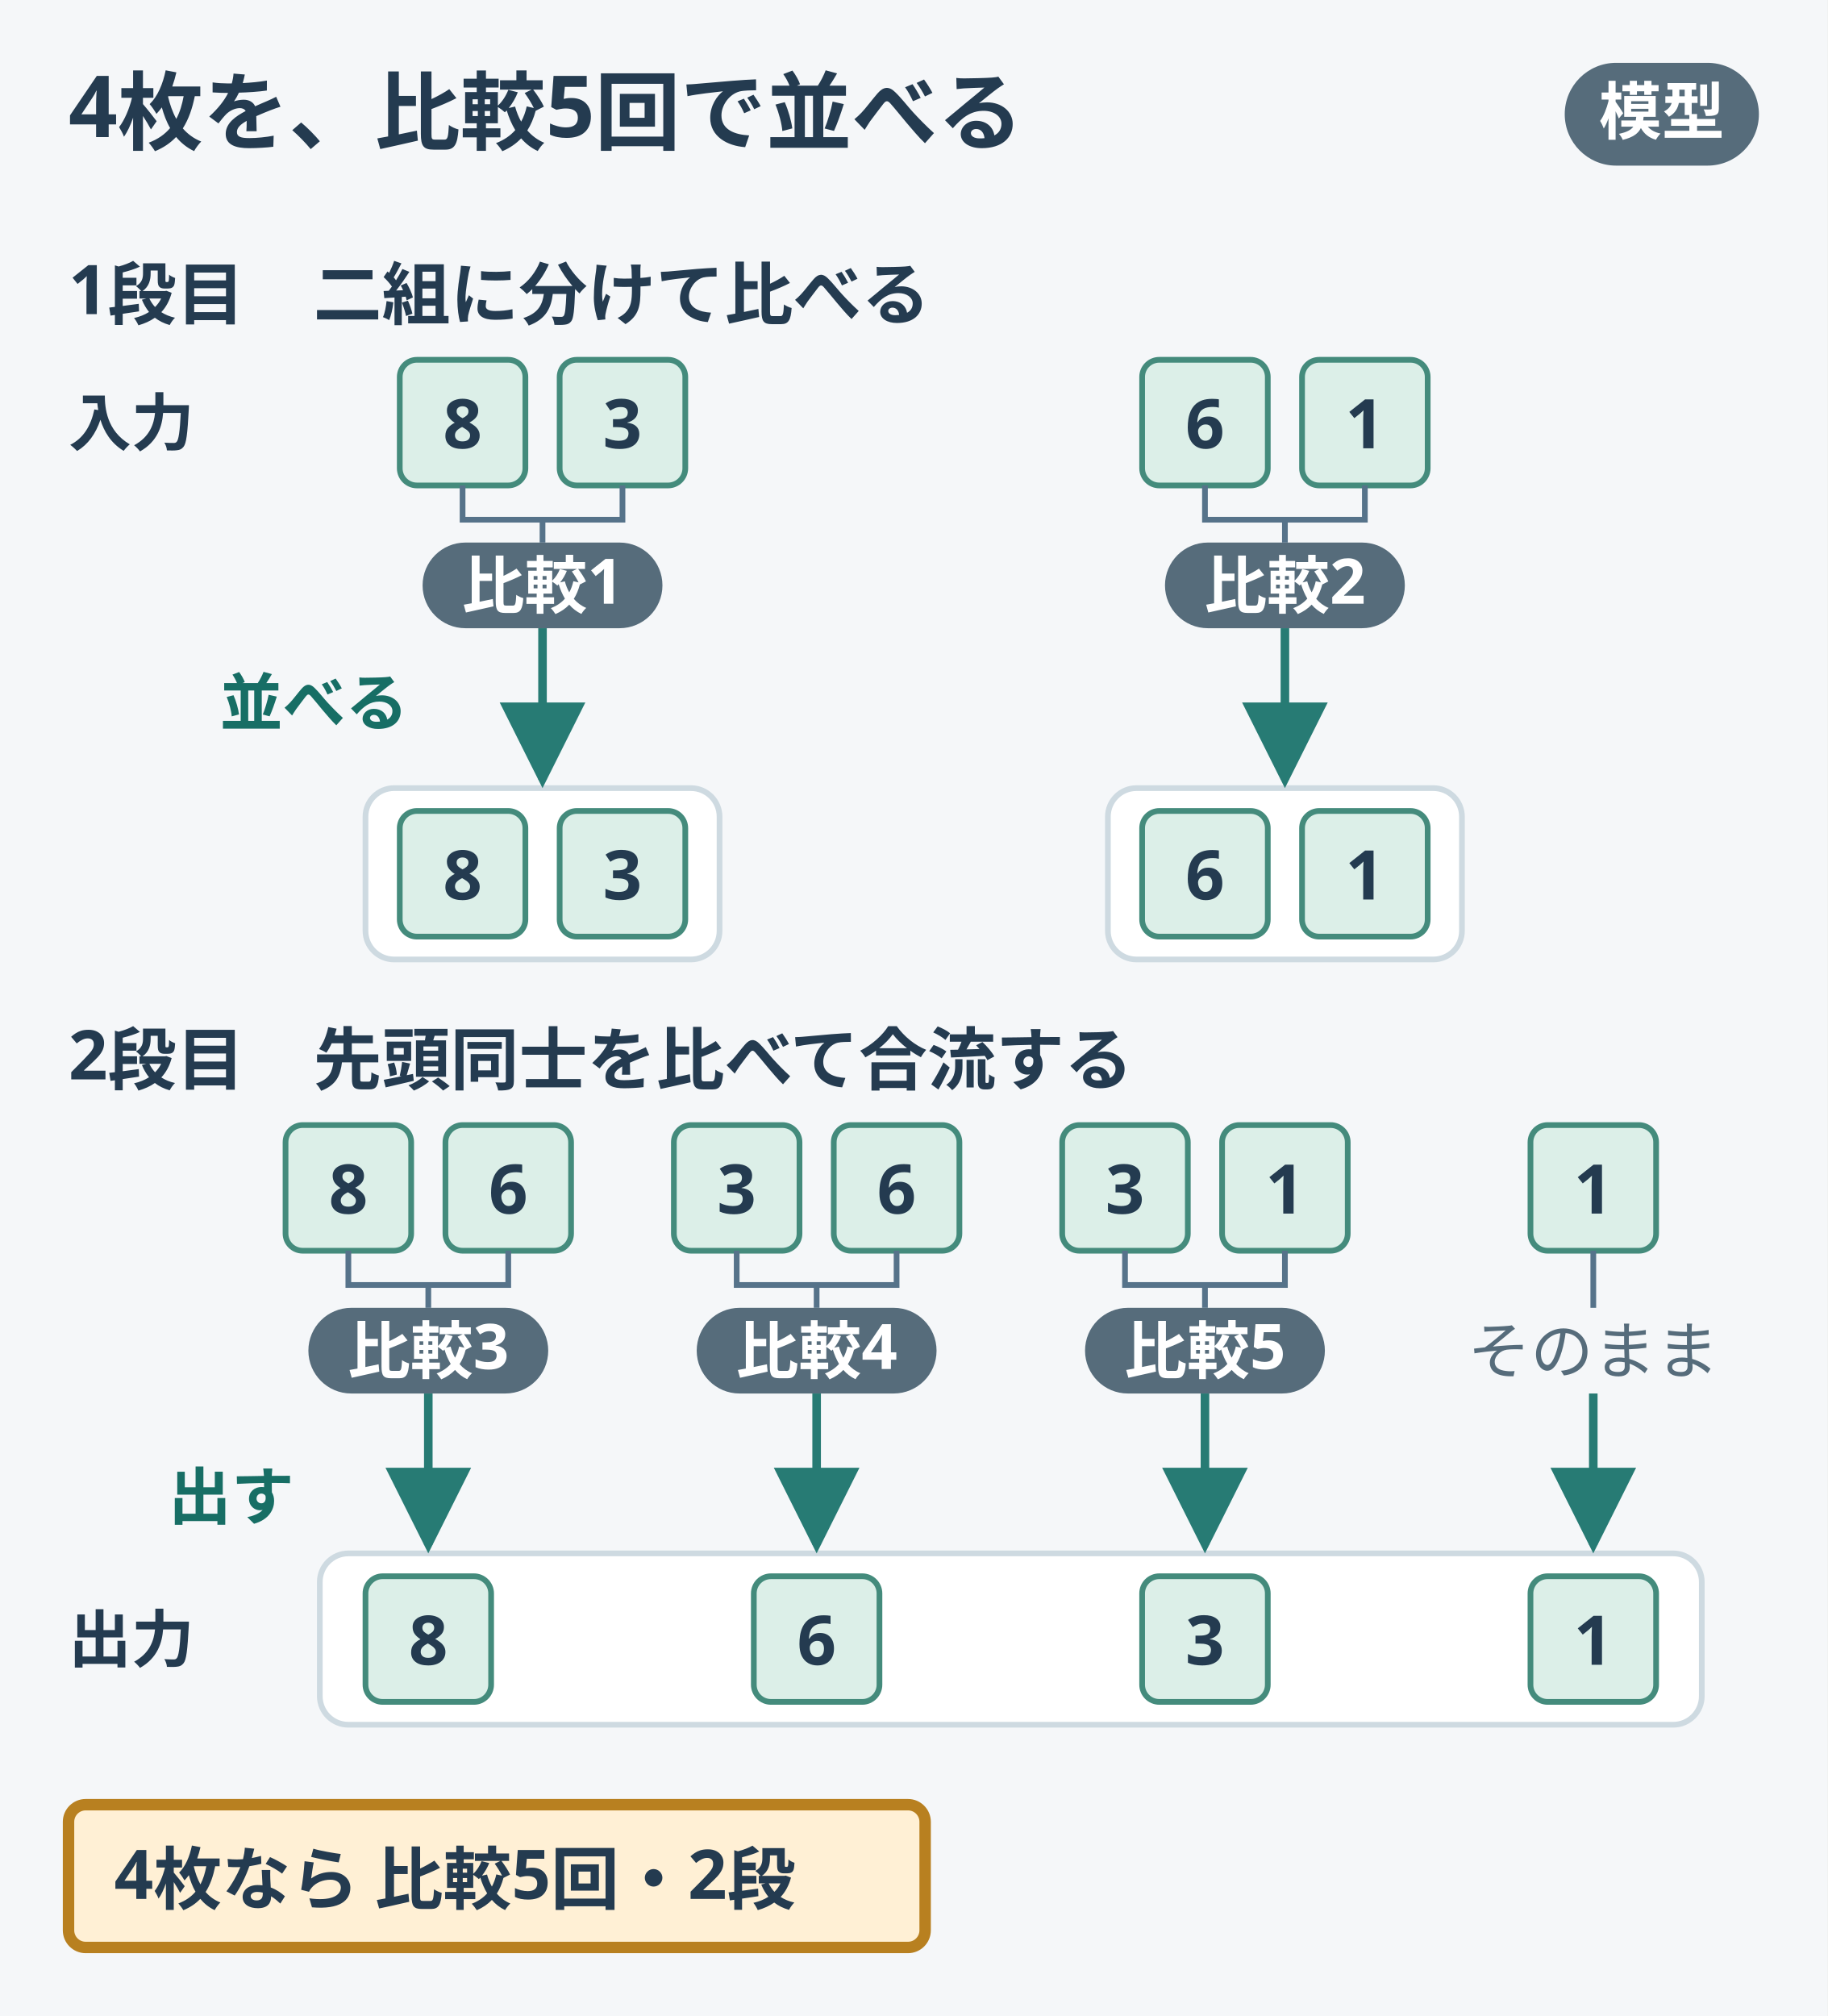
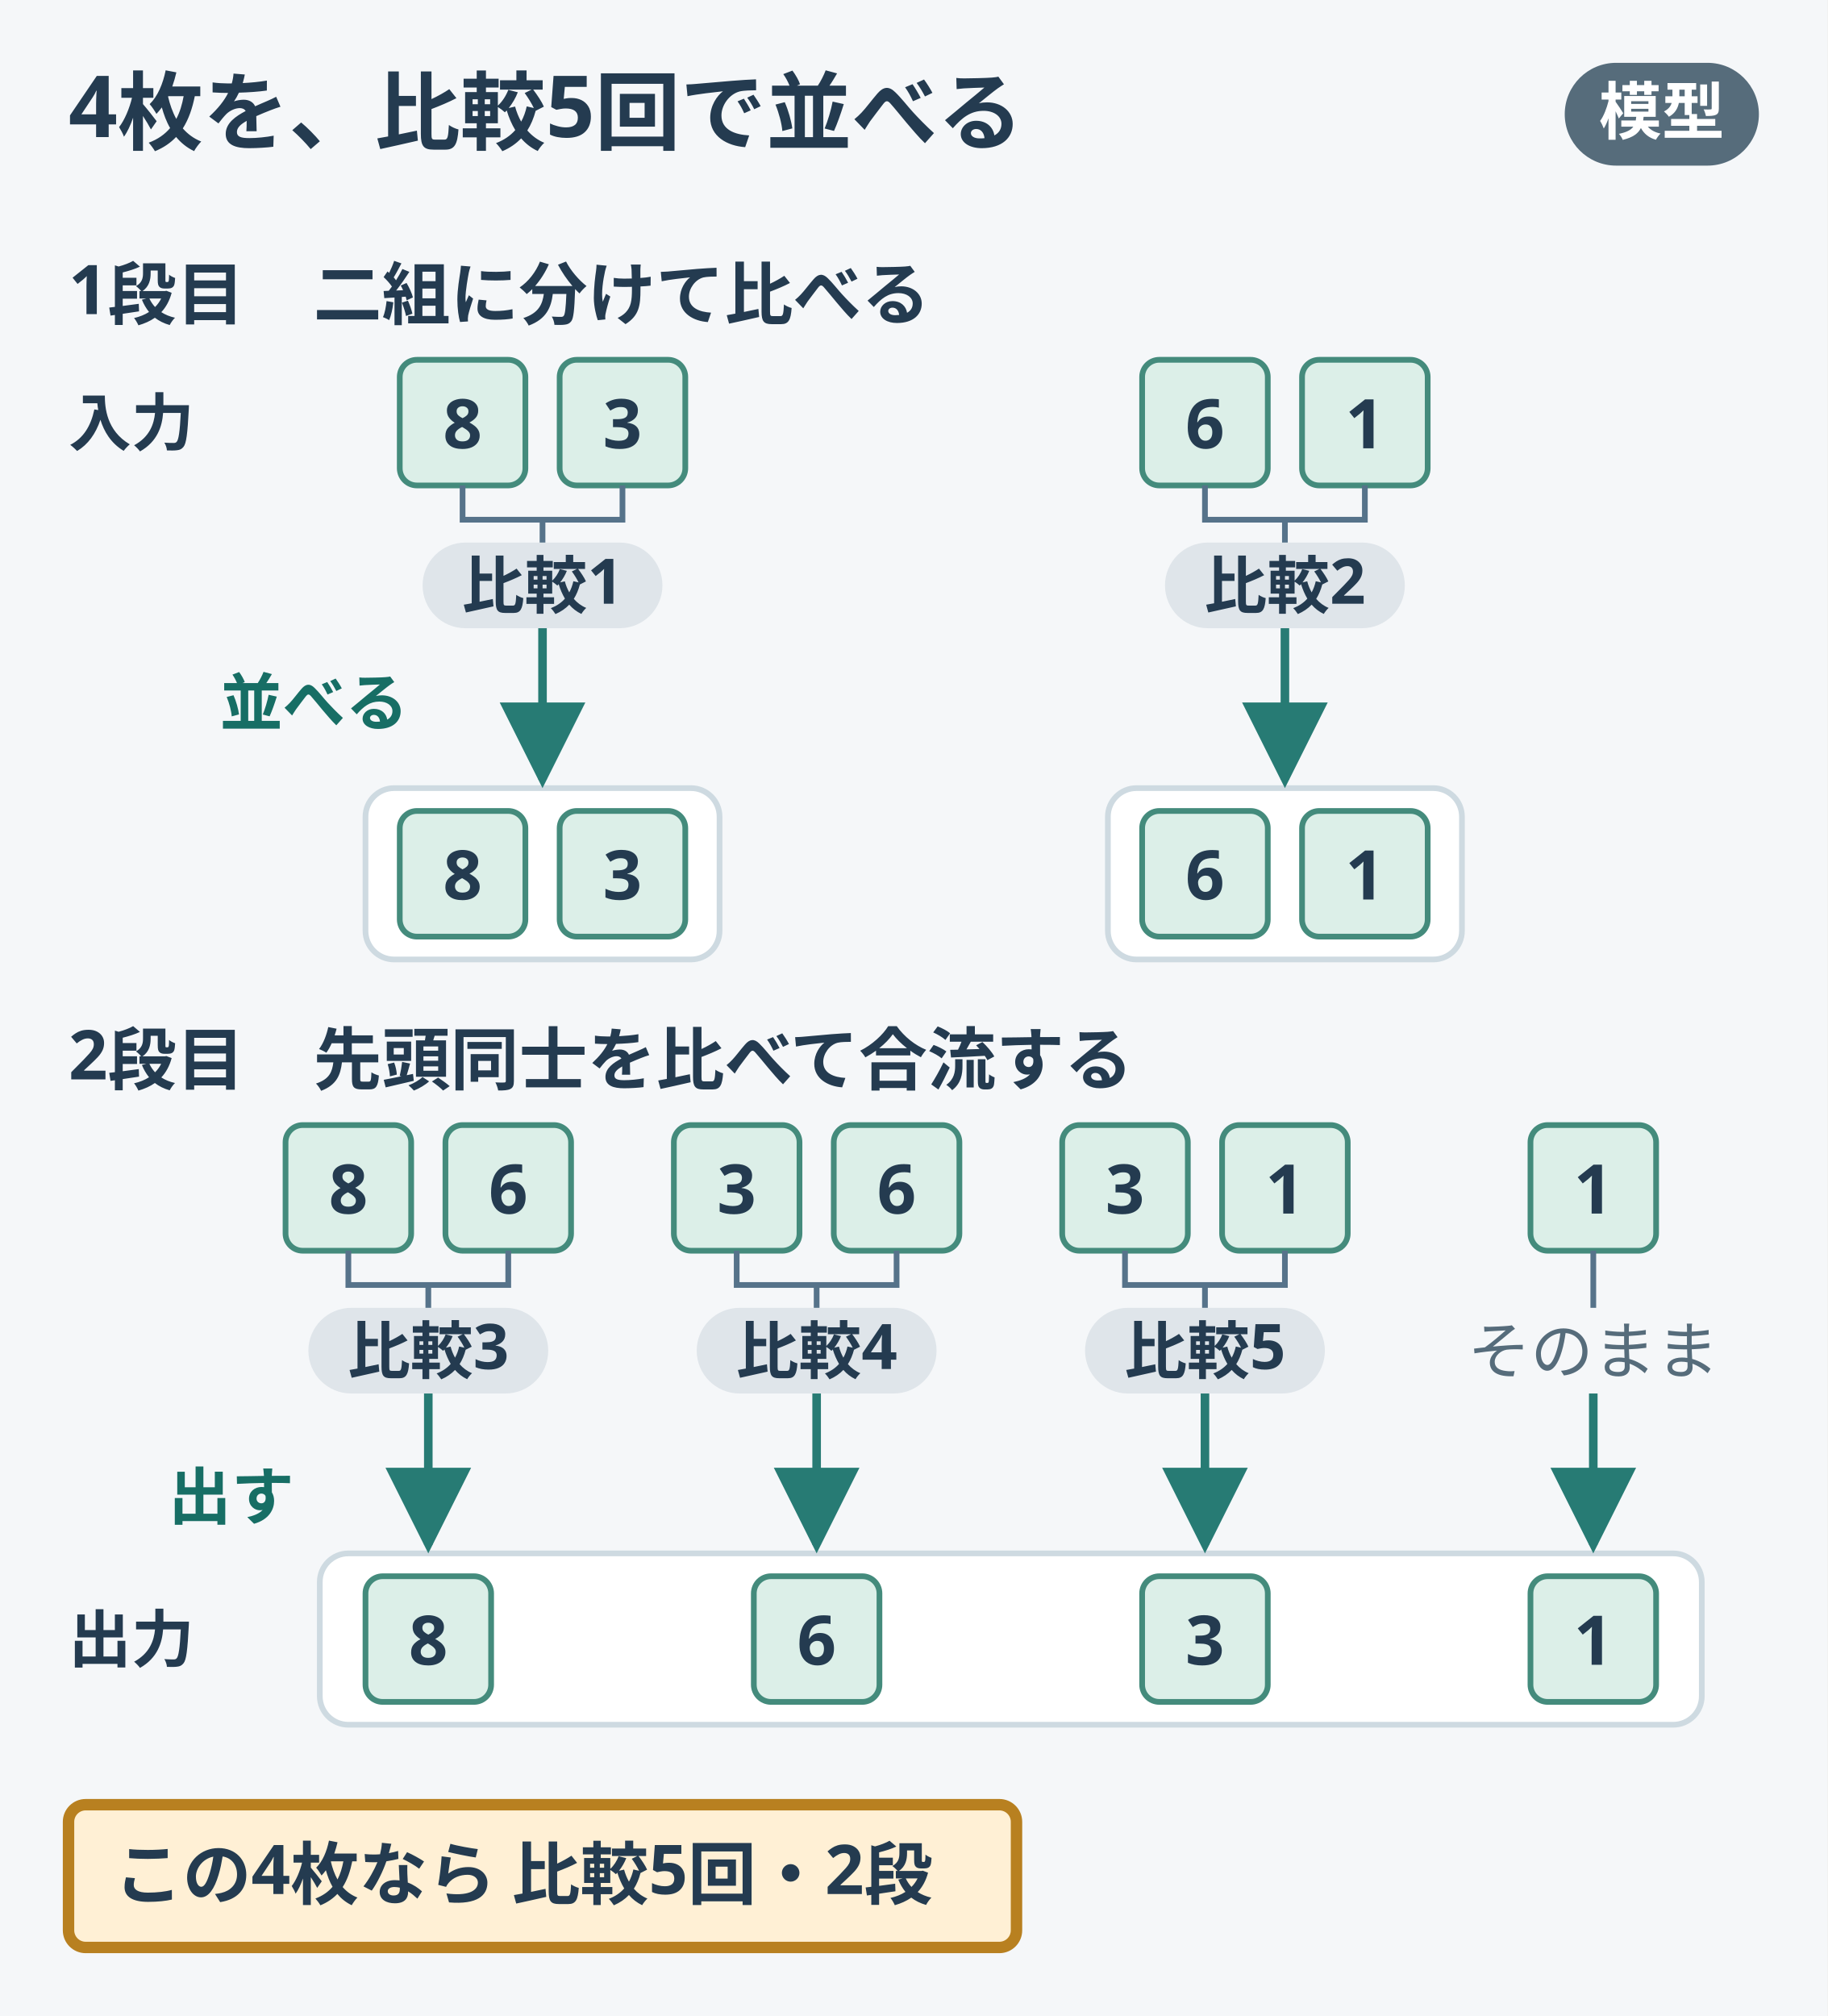
<svg xmlns="http://www.w3.org/2000/svg" width="640" height="706" viewBox="0 0 640 706" role="img" aria-labelledby="title">
  <defs>
    <marker id="flow" markerWidth="10" markerHeight="10" refX="9" refY="5" orient="auto">
      <path d="M0 0L10 5L0 10z" fill="#277b74" />
    </marker>
    <marker id="req" markerWidth="10" markerHeight="10" refX="9" refY="5" orient="auto">
      <path d="M0 0L10 5L0 10" fill="none" stroke="#945e11" stroke-width="2" />
    </marker>
    <marker id="ref" markerWidth="9" markerHeight="9" refX="8" refY="4.5" orient="auto">
      <path d="M0 0L9 4.5L0 9z" fill="#7d93a3" />
    </marker>
  </defs>
  <style>
text{font-family:"Hiragino Sans","Noto Sans JP",sans-serif;font-size:24px;fill:#243b50}
.h{font-size:30px;font-weight:700}.b{font-weight:700}.s{font-size:22px}.m{font-size:22px;fill:#566c7b}
.mono{font-family:ui-monospace,Menlo,monospace;font-size:22px}.tag{font-size:22px;font-weight:700;fill:#fff}
.teal{fill:#176e65}.brown{fill:#945e11}.real{fill:#176e65}.model{fill:#566c7b}
.panel{fill:#fff;stroke:#cedae1;stroke-width:2}.node{fill:#ecf2f8;stroke:#56738a;stroke-width:2}
.row{fill:#fff;stroke:#448b7c;stroke-width:2}.match{fill:#fff;stroke:#176e65;stroke-width:4}
.page{fill:#f7fbf9;stroke:#6d9f94;stroke-width:2}.ipage{fill:#f4f6f8;stroke:#6b7f8e;stroke-width:2}
.band{fill:#d5dde3;stroke:#92a7b5;stroke-width:2}.skip{fill:none;stroke:#b5c2cc;stroke-width:2;stroke-dasharray:6 5}
.hot{fill:#fff0d5;stroke:#b88020;stroke-width:4}.ghost{fill:#f5f7f9;stroke:#b5c2cc;stroke-width:2;stroke-dasharray:6 5}
.flow{fill:none;stroke:#277b74;stroke-width:3;marker-end:url(#flow)}.req{fill:none;stroke:#945e11;stroke-width:3;stroke-dasharray:8 6;marker-end:url(#req)}
.ref{fill:none;stroke:#7d93a3;stroke-width:2;marker-end:url(#ref)}.step{fill:#fff;stroke:#243b50;stroke-width:2.5}
.spine{fill:#e9f3f4;stroke:#243b50;stroke-width:1.5}
.work{fill:#fff;stroke:#56738a;stroke-width:2;stroke-dasharray:8 5}.val{fill:#dcefe8;stroke:#448b7c;stroke-width:2}.buffer{fill:#eaf6f1;stroke:#6d9f94;stroke-width:2}
.route{fill:#f4f6f8;stroke:#243b50;stroke-width:3}.leader{fill:none;stroke:#56738a;stroke-width:2}
+ .storage{fill:#ece7f5;stroke:#735f9f;stroke-width:2}.file{fill:#fff;stroke:#735f9f;stroke-width:2}
+   .cmp{fill:#dfe5ea}
  </style>
  <rect width="640" height="706" fill="#f5f7f9" />
  <text x="24" y="48" class="h">4枚を、比較5回で並べる</text>
  <rect x="548" y="22" width="68" height="36" rx="18" class="model" />
  <text x="582" y="47" text-anchor="middle" class="tag">模型</text>
  <g id="stage-1">
    <text x="24" y="110" class="b">1段目　二組に分けて比べる</text>
    <text x="24" y="156" class="s b">入力</text>
    <rect x="140" y="126" width="44" height="44" rx="6" class="val" />
    <text x="162" y="157" text-anchor="middle" class="b">8</text>
    <rect x="196" y="126" width="44" height="44" rx="6" class="val" />
    <text x="218" y="157" text-anchor="middle" class="b">3</text>
    <rect x="400" y="126" width="44" height="44" rx="6" class="val" />
    <text x="422" y="157" text-anchor="middle" class="b">6</text>
    <rect x="456" y="126" width="44" height="44" rx="6" class="val" />
    <text x="478" y="157" text-anchor="middle" class="b">1</text>
-     <rect x="148" y="190" width="84" height="30" rx="15" class="model" />
-     <text x="190" y="213" text-anchor="middle" class="tag">比較1</text>
-     <rect x="408" y="190" width="84" height="30" rx="15" class="model" />
-     <text x="450" y="213" text-anchor="middle" class="tag">比較2</text>
+     <rect x="148" y="190" width="84" height="30" rx="15" class="cmp" />
+     <text x="190" y="213" text-anchor="middle" class="s b">比較1</text>
+     <rect x="408" y="190" width="84" height="30" rx="15" class="cmp" />
+     <text x="450" y="213" text-anchor="middle" class="s b">比較2</text>
    <rect x="128" y="276" width="124" height="60" rx="10" class="panel" />
    <rect x="388" y="276" width="124" height="60" rx="10" class="panel" />
    <rect x="140" y="284" width="44" height="44" rx="6" class="val" />
    <text x="162" y="315" text-anchor="middle" class="b">8</text>
    <rect x="196" y="284" width="44" height="44" rx="6" class="val" />
    <text x="218" y="315" text-anchor="middle" class="b">3</text>
    <rect x="400" y="284" width="44" height="44" rx="6" class="val" />
    <text x="422" y="315" text-anchor="middle" class="b">6</text>
    <rect x="456" y="284" width="44" height="44" rx="6" class="val" />
    <text x="478" y="315" text-anchor="middle" class="b">1</text>
    <path d="M162 170 V182 H218 V170 M190 182 V190 M422 170 V182 H478 V170 M450 182 V190" class="leader" />
    <text x="77" y="254" class="s b teal">並べる</text>
    <path d="M190 220 V273" class="flow" />
    <path d="M450 220 V273" class="flow" />
  </g>
  <g id="merge">
    <text x="24" y="378" class="b">2段目　先頭同士を比べて合流する</text>
    <rect x="100" y="394" width="44" height="44" rx="6" class="val" />
    <text x="122" y="425" text-anchor="middle" class="b">8</text>
    <rect x="156" y="394" width="44" height="44" rx="6" class="val" />
    <text x="178" y="425" text-anchor="middle" class="b">6</text>
-     <rect x="108" y="458" width="84" height="30" rx="15" class="model" />
-     <text x="150" y="481" text-anchor="middle" class="tag">比較3</text>
+     <rect x="108" y="458" width="84" height="30" rx="15" class="cmp" />
+     <text x="150" y="481" text-anchor="middle" class="s b">比較3</text>
    <rect x="236" y="394" width="44" height="44" rx="6" class="val" />
    <text x="258" y="425" text-anchor="middle" class="b">3</text>
    <rect x="292" y="394" width="44" height="44" rx="6" class="val" />
    <text x="314" y="425" text-anchor="middle" class="b">6</text>
-     <rect x="244" y="458" width="84" height="30" rx="15" class="model" />
-     <text x="286" y="481" text-anchor="middle" class="tag">比較4</text>
+     <rect x="244" y="458" width="84" height="30" rx="15" class="cmp" />
+     <text x="286" y="481" text-anchor="middle" class="s b">比較4</text>
    <rect x="372" y="394" width="44" height="44" rx="6" class="val" />
    <text x="394" y="425" text-anchor="middle" class="b">3</text>
    <rect x="428" y="394" width="44" height="44" rx="6" class="val" />
    <text x="450" y="425" text-anchor="middle" class="b">1</text>
-     <rect x="380" y="458" width="84" height="30" rx="15" class="model" />
-     <text x="422" y="481" text-anchor="middle" class="tag">比較5</text>
+     <rect x="380" y="458" width="84" height="30" rx="15" class="cmp" />
+     <text x="422" y="481" text-anchor="middle" class="s b">比較5</text>
    <rect x="536" y="394" width="44" height="44" rx="6" class="val" />
    <text x="558" y="425" text-anchor="middle" class="b">1</text>
    <text x="558" y="481" text-anchor="middle" class="m">そのまま</text>
    <rect x="112" y="544" width="484" height="60" rx="10" class="panel" />
    <text x="24" y="582" class="s b">出力</text>
    <rect x="128" y="552" width="44" height="44" rx="6" class="val" />
    <text x="150" y="583" text-anchor="middle" class="b">8</text>
    <rect x="264" y="552" width="44" height="44" rx="6" class="val" />
    <text x="286" y="583" text-anchor="middle" class="b">6</text>
    <rect x="400" y="552" width="44" height="44" rx="6" class="val" />
    <text x="422" y="583" text-anchor="middle" class="b">3</text>
    <rect x="536" y="552" width="44" height="44" rx="6" class="val" />
    <text x="558" y="583" text-anchor="middle" class="b">1</text>
    <path d="M122 438 V450 H178 V438 M150 450 V458 M258 438 V450 H314 V438 M286 450 V458 M394 438 V450 H450 V438 M422 450 V458 M558 438 V458" class="leader" />
    <text x="59" y="532" class="s b teal">出す</text>
    <path d="M150 488 V541" class="flow" />
    <path d="M286 488 V541" class="flow" />
    <path d="M422 488 V541" class="flow" />
    <path d="M558 488 V541" class="flow" />
  </g>
  <g id="count">
-     <rect x="24" y="632" width="300" height="50" rx="6" class="hot" />
-     <text x="40" y="665" class="b">4枚なら 比較5回・2段</text>
+     <rect x="24" y="632" width="332" height="50" rx="6" class="hot" />
+     <text x="40" y="665" class="b">この4枚なら 比較5回・2段</text>
  </g>
</svg>
